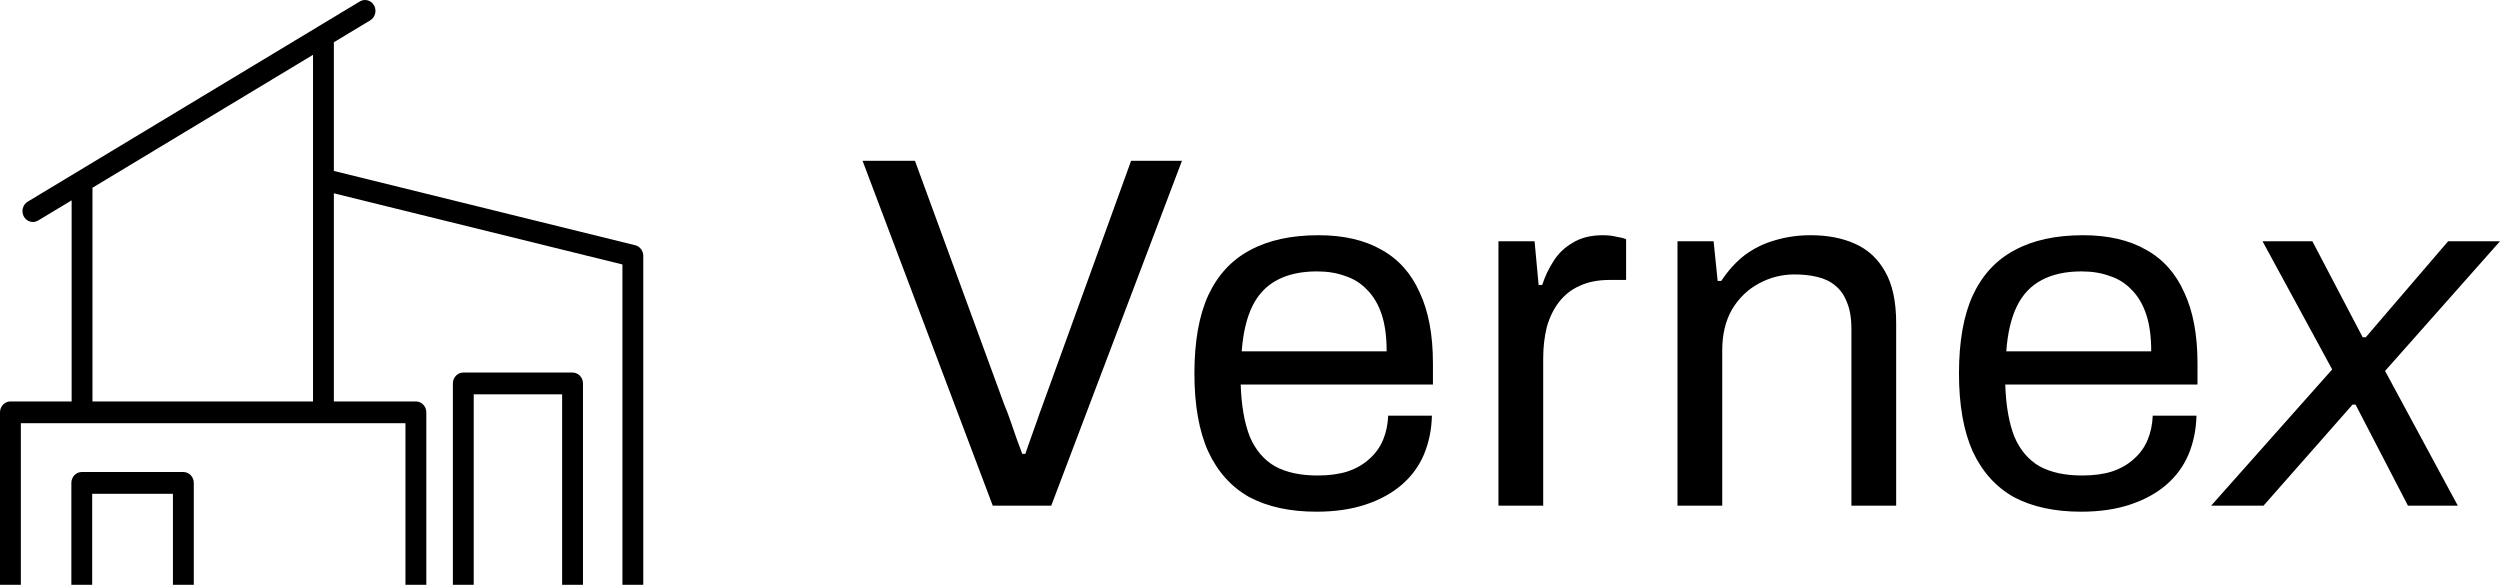
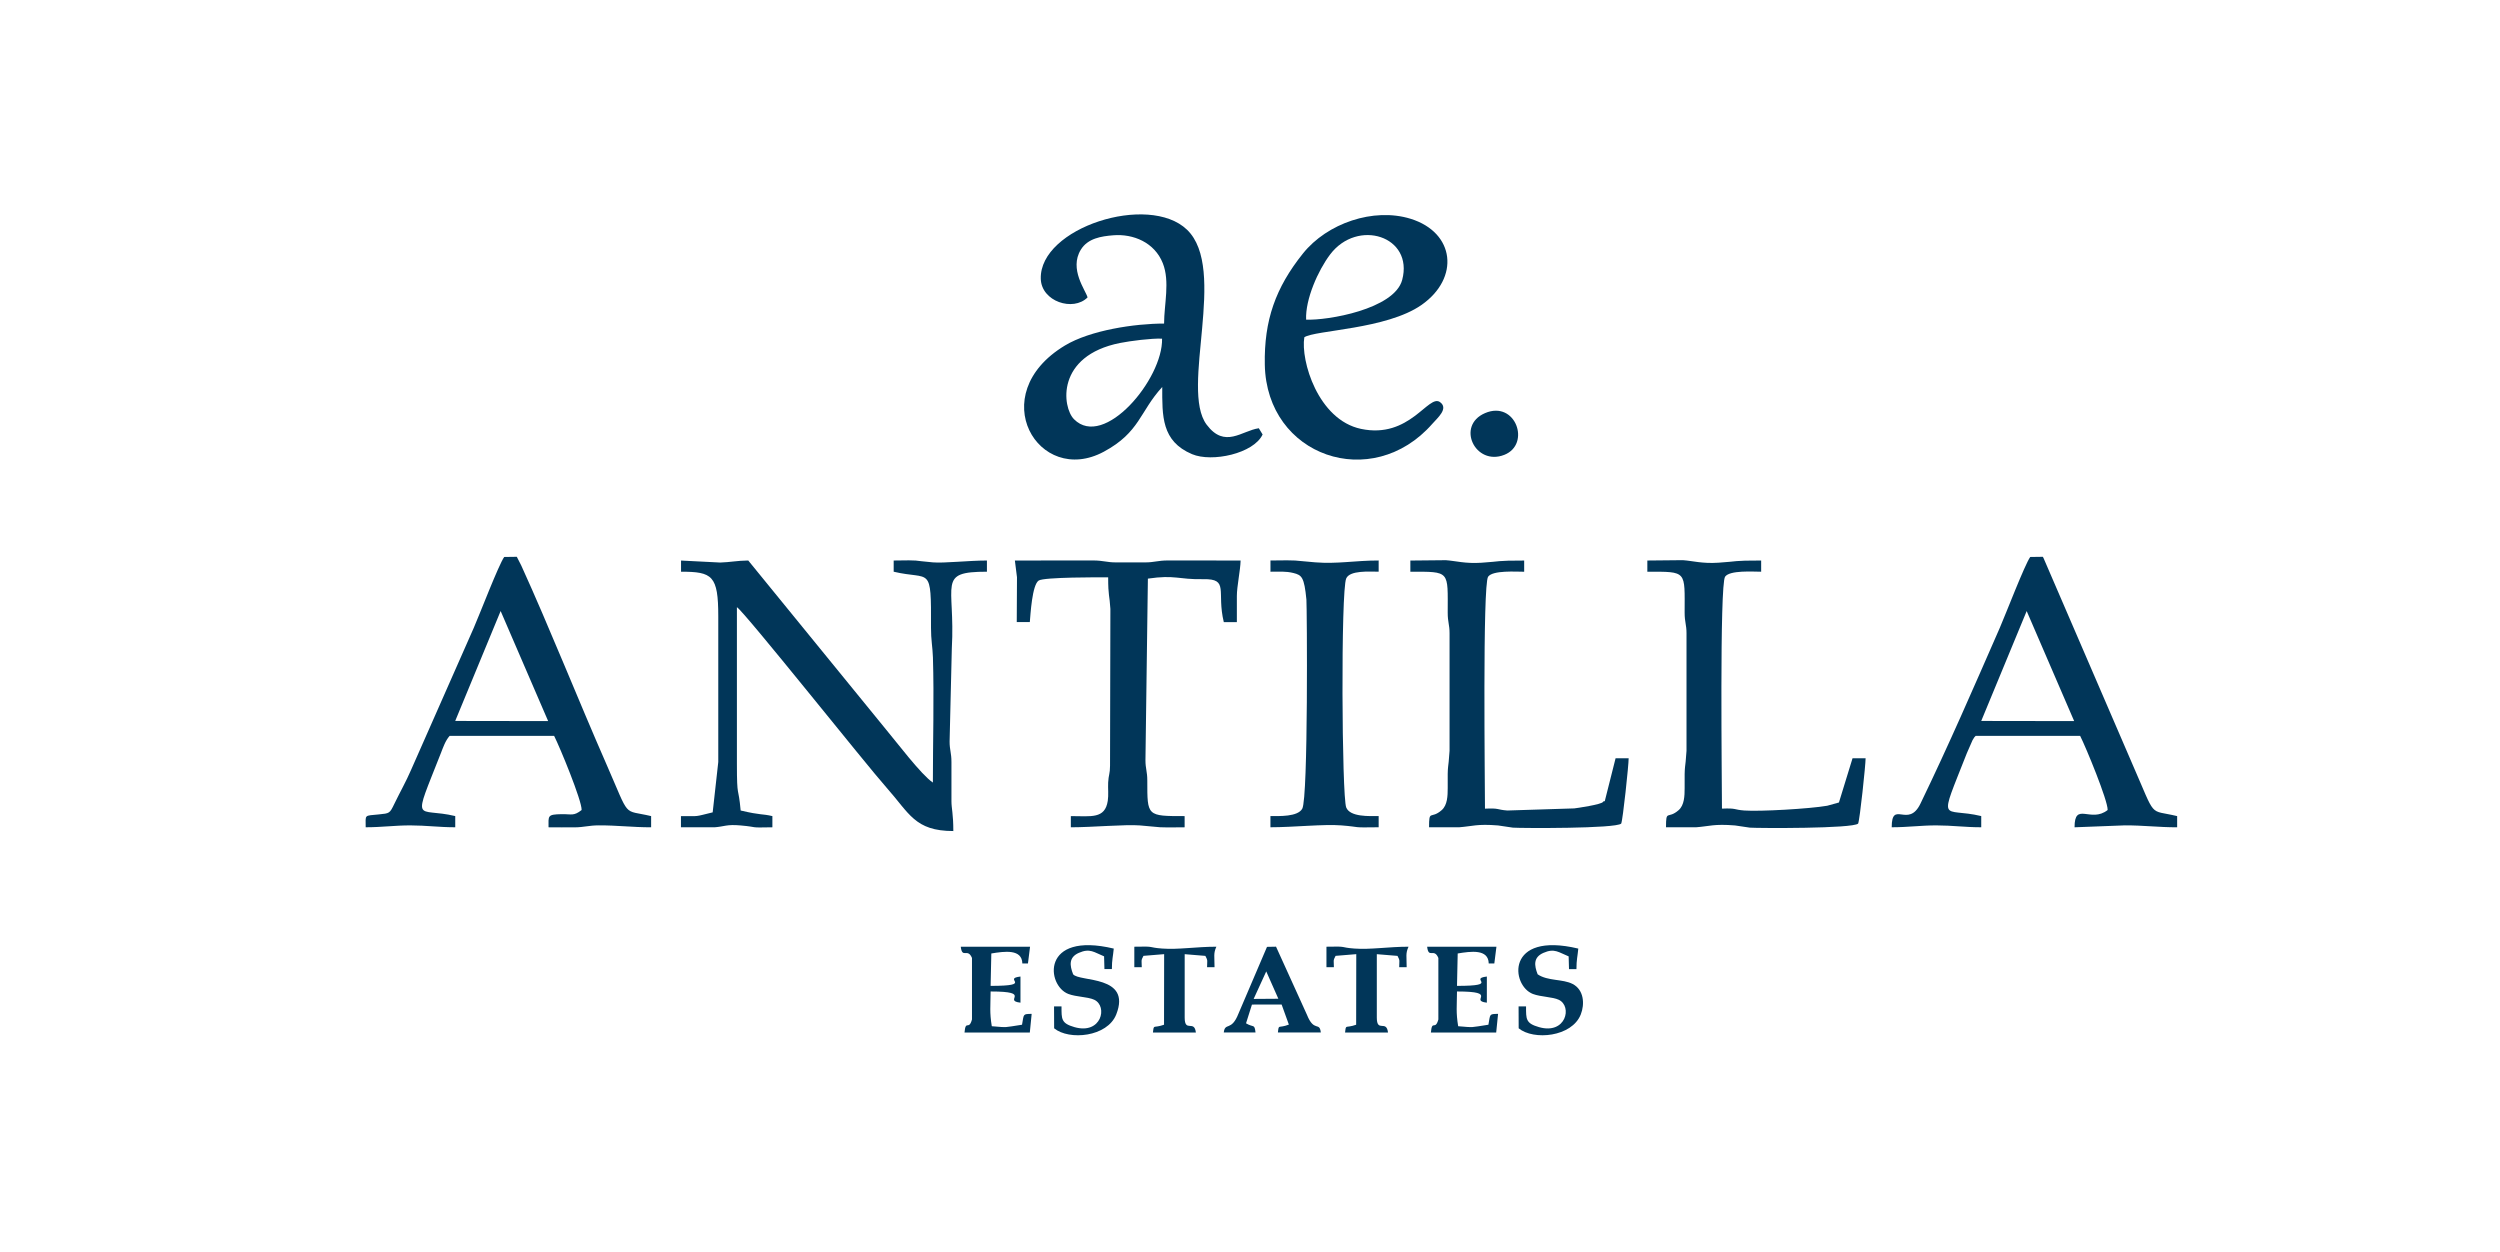
- <svg xmlns="http://www.w3.org/2000/svg" width="171" height="40" viewBox="0 0 171 40" fill="none">
-   <path fill-rule="evenodd" clip-rule="evenodd" d="M21.41 27.458H6.325V12.842L21.41 3.749V27.458ZM32.402 40V26.971H38.45V40H39.876V26.226C39.876 26.029 39.801 25.84 39.667 25.7C39.533 25.56 39.352 25.482 39.163 25.482H31.689C31.5 25.482 31.319 25.56 31.185 25.7C31.052 25.84 30.977 26.029 30.977 26.226V40H32.402ZM6.306 40V33.775H11.828V40H13.255V33.03C13.255 32.832 13.18 32.643 13.046 32.503C12.912 32.364 12.73 32.285 12.541 32.285H5.594C5.404 32.285 5.222 32.364 5.09 32.503C4.956 32.643 4.881 32.832 4.881 33.03V40H6.306ZM6.306 40V33.775H11.828V40H13.255V33.03C13.255 32.832 13.18 32.643 13.046 32.503C12.912 32.364 12.73 32.285 12.541 32.285H5.594C5.404 32.285 5.222 32.364 5.09 32.503C4.956 32.643 4.881 32.832 4.881 33.03V40H6.306ZM6.306 40V33.775H11.828V40H13.255V33.03C13.255 32.832 13.18 32.643 13.046 32.503C12.912 32.364 12.73 32.285 12.541 32.285H5.594C5.404 32.285 5.222 32.364 5.09 32.503C4.956 32.643 4.881 32.832 4.881 33.03V40H6.306ZM6.306 40V33.775H11.828V40H13.255V33.03C13.255 32.832 13.18 32.643 13.046 32.503C12.912 32.364 12.73 32.285 12.541 32.285H5.594C5.404 32.285 5.222 32.364 5.09 32.503C4.956 32.643 4.881 32.832 4.881 33.03V40H6.306ZM6.306 40V33.775H11.828V40H13.255V33.03C13.255 32.832 13.18 32.643 13.046 32.503C12.912 32.364 12.73 32.285 12.541 32.285H5.594C5.404 32.285 5.222 32.364 5.09 32.503C4.956 32.643 4.881 32.832 4.881 33.03V40H6.306ZM1.426 40V28.947H27.733V40H29.16V28.203C29.16 28.005 29.084 27.817 28.951 27.677C28.817 27.537 28.635 27.458 28.446 27.458H22.836V13.222L42.574 18.089V40H44V17.5C44 17.332 43.946 17.169 43.847 17.038C43.746 16.906 43.607 16.814 43.451 16.775L22.836 11.692V2.89L25.325 1.39C25.489 1.29 25.608 1.128 25.658 0.937C25.707 0.747 25.681 0.543 25.587 0.373C25.491 0.201 25.336 0.077 25.154 0.025C24.971 -0.026 24.776 0.001 24.612 0.099L1.892 13.796C1.729 13.894 1.609 14.057 1.561 14.248C1.512 14.439 1.537 14.642 1.632 14.813C1.726 14.983 1.882 15.108 2.065 15.159C2.247 15.211 2.441 15.184 2.606 15.085L4.9 13.703V27.458H0.712C0.524 27.458 0.342 27.537 0.209 27.677C0.075 27.817 0 28.005 0 28.203V40H1.426Z" fill="black" />
-   <path d="M151.242 34.587L159.521 25.269L154.756 16.501H158.165L161.608 23.069H161.817L167.452 16.501H171L163.139 25.372L168.113 34.587H164.704L161.121 27.676H160.913L154.825 34.587H151.242Z" fill="black" />
-   <path d="M142.343 35C140.534 35 139.003 34.668 137.751 34.003C136.522 33.315 135.583 32.272 134.933 30.874C134.307 29.476 133.994 27.699 133.994 25.544C133.994 23.367 134.307 21.59 134.933 20.215C135.583 18.817 136.533 17.785 137.786 17.12C139.038 16.433 140.603 16.089 142.482 16.089C144.198 16.089 145.636 16.421 146.795 17.086C147.955 17.728 148.824 18.702 149.404 20.009C150.007 21.292 150.309 22.908 150.309 24.857V26.301H137.16C137.206 27.745 137.415 28.937 137.786 29.877C138.18 30.794 138.76 31.47 139.525 31.905C140.29 32.318 141.253 32.524 142.412 32.524C143.201 32.524 143.885 32.433 144.465 32.249C145.068 32.043 145.566 31.756 145.96 31.39C146.378 31.023 146.691 30.587 146.9 30.083C147.108 29.579 147.224 29.029 147.247 28.433H150.239C150.216 29.395 150.03 30.289 149.682 31.115C149.335 31.917 148.824 32.605 148.152 33.178C147.479 33.751 146.656 34.198 145.682 34.519C144.708 34.84 143.595 35 142.343 35ZM137.229 24.032H147.143C147.143 23.023 147.027 22.175 146.795 21.487C146.563 20.799 146.227 20.238 145.786 19.802C145.369 19.367 144.87 19.057 144.291 18.874C143.734 18.668 143.096 18.564 142.377 18.564C141.311 18.564 140.406 18.759 139.664 19.149C138.922 19.539 138.354 20.135 137.96 20.937C137.565 21.739 137.322 22.771 137.229 24.032Z" fill="black" />
-   <path d="M114.74 34.587V16.501H117.21L117.488 19.218H117.732C118.219 18.484 118.764 17.888 119.367 17.43C119.993 16.971 120.677 16.639 121.419 16.433C122.184 16.203 122.996 16.089 123.854 16.089C125.014 16.089 126.022 16.284 126.88 16.673C127.762 17.063 128.446 17.693 128.933 18.564C129.443 19.436 129.698 20.616 129.698 22.106V34.587H126.637V22.519C126.637 21.762 126.533 21.143 126.324 20.662C126.138 20.18 125.872 19.802 125.524 19.527C125.199 19.252 124.793 19.057 124.306 18.943C123.842 18.828 123.321 18.771 122.741 18.771C121.883 18.771 121.071 18.977 120.306 19.39C119.541 19.802 118.926 20.398 118.462 21.178C118.022 21.957 117.801 22.885 117.801 23.963V34.587H114.74Z" fill="black" />
-   <path d="M102.494 34.587V16.501H104.964L105.242 19.493H105.486C105.671 18.92 105.926 18.381 106.251 17.877C106.576 17.35 107.016 16.925 107.573 16.605C108.129 16.261 108.814 16.089 109.625 16.089C109.973 16.089 110.286 16.123 110.564 16.192C110.866 16.238 111.086 16.295 111.225 16.364V19.149H110.077C109.289 19.149 108.605 19.287 108.025 19.562C107.468 19.814 107.005 20.18 106.634 20.662C106.263 21.143 105.984 21.716 105.799 22.381C105.636 23.046 105.555 23.756 105.555 24.513V34.587H102.494Z" fill="black" />
-   <path d="M90.047 35C88.238 35 86.707 34.668 85.455 34.003C84.226 33.315 83.287 32.272 82.638 30.874C82.011 29.476 81.698 27.699 81.698 25.544C81.698 23.367 82.011 21.59 82.638 20.215C83.287 18.817 84.238 17.785 85.49 17.12C86.742 16.433 88.308 16.089 90.186 16.089C91.902 16.089 93.34 16.421 94.499 17.086C95.659 17.728 96.528 18.702 97.108 20.009C97.711 21.292 98.013 22.908 98.013 24.857V26.301H84.864C84.91 27.745 85.119 28.937 85.49 29.877C85.884 30.794 86.464 31.47 87.229 31.905C87.994 32.318 88.957 32.524 90.116 32.524C90.905 32.524 91.589 32.433 92.169 32.249C92.772 32.043 93.27 31.756 93.665 31.39C94.082 31.023 94.395 30.587 94.604 30.083C94.812 29.579 94.928 29.029 94.951 28.433H97.943C97.92 29.395 97.734 30.289 97.386 31.115C97.039 31.917 96.528 32.605 95.856 33.178C95.183 33.751 94.36 34.198 93.386 34.519C92.412 34.84 91.299 35 90.047 35ZM84.933 24.032H94.847C94.847 23.023 94.731 22.175 94.499 21.487C94.267 20.799 93.931 20.238 93.49 19.802C93.073 19.367 92.575 19.057 91.995 18.874C91.438 18.668 90.8 18.564 90.082 18.564C89.015 18.564 88.11 18.759 87.368 19.149C86.626 19.539 86.058 20.135 85.664 20.937C85.27 21.739 85.026 22.771 84.933 24.032Z" fill="black" />
-   <path d="M67.905 34.587L59 11H62.583L68.705 27.711C68.844 28.032 68.984 28.398 69.123 28.811C69.262 29.224 69.401 29.625 69.54 30.014C69.679 30.404 69.807 30.748 69.923 31.046H70.131C70.224 30.771 70.34 30.438 70.479 30.049C70.618 29.659 70.757 29.269 70.897 28.88C71.036 28.467 71.175 28.077 71.314 27.711L77.367 11H80.845L71.905 34.587H67.905Z" fill="black" />
+ <svg xmlns="http://www.w3.org/2000/svg" xml:space="preserve" width="0.853in" height="0.427in" version="1.1" style="shape-rendering:geometricPrecision; text-rendering:geometricPrecision; image-rendering:optimizeQuality; fill-rule:evenodd; clip-rule:evenodd" viewBox="0 0 853.33 426.66">
+   <defs>
+     <style type="text/css">
+    
+     .fil0 {fill:#013659}
+    
+   </style>
+   </defs>
+   <g id="Layer_x0020_1">
+     <path class="fil0" d="M232.43 194.89c10.74,0 12.74,1.29 12.74,15.28l0 49.67 -1.91 17.19c-6.5,1.57 -4.15,1.28 -10.83,1.28l0 3.82 11.46 0c3.41,-0.25 4.09,-1.07 8.92,-0.63 6.52,0.58 2.31,0.81 10.83,0.63l0 -3.82c-3.56,-0.85 -3.75,-0.23 -10.83,-1.91 -0.78,-8.72 -1.28,-3.63 -1.28,-15.92l0 -53.49c2.83,1.85 44.06,53.72 51.09,61.62 7.8,8.75 9.6,14.78 22.78,14.8 0,-6 -0.64,-7.63 -0.64,-10.19l0 -13.37c0,-3.21 -0.63,-4.04 -0.63,-7.01l0.76 -31.82c1.24,-22.18 -5.24,-26.13 11.98,-26.13l0 -3.82c-6.39,0 -14.57,0.96 -18.46,0.63 -7.7,-0.65 -3.42,-0.78 -13.37,-0.63l0 3.82c12.63,3.01 12.81,-2.62 12.74,19.11 -0.02,4.1 0.55,6.65 0.66,10.17 0.42,13.94 -0.02,28.66 -0.02,42.69 -3.93,-2.58 -12.6,-14.09 -16.12,-18.27l-46.9 -57.53c-3.72,0.04 -6.33,0.61 -9.57,0.7l-13.37 -0.68 0 3.82 0 -0z" />
+     <path class="fil0" d="M396.65 115.35c0.34,13.76 -19.8,37.82 -30.05,27.5 -4.09,-4.12 -6.21,-21.68 15.74,-26.04 3.42,-0.68 10.69,-1.63 14.31,-1.47l0 0zm-25.42 -14.06c-0.61,-2.4 -6.4,-9.68 -2.3,-16.33 2.39,-3.89 7,-4.57 11.03,-4.9 6.89,-0.57 14.15,2.46 16.95,9.55 2.47,6.23 0.44,14 0.43,20.58 -10.04,0 -25.2,2.27 -33.88,7.51 -27.8,16.8 -8.96,48.23 13.31,36.23 12.33,-6.64 12.22,-13.68 19.94,-22.09 0,9.83 -0.32,18.5 10.18,22.93 6.79,2.87 21.04,-0.2 24.08,-6.72l-1.3 -2.13c-5.81,0.83 -11.6,7.06 -17.81,-1.23 -9.18,-12.25 7.31,-53.09 -6.7,-66.54 -13.09,-12.57 -50.36,-0.66 -49.91,16.74 0.2,7.79 11.07,11.3 15.96,6.38l0 0z" />
+     <path class="fil0" d="M170.89 208.32l16.21 37.56 -31.72 -0.05 15.5 -37.51zm-46.07 73.8c5.59,0 9.95,-0.65 15.28,-0.64 5.46,0.01 9.7,0.64 15.29,0.64l0 -3.82c-13.4,-3.23 -14.79,3.67 -4.91,-21.47 0.81,-2.06 1.52,-4.23 3,-5.91l35.66 0c1.98,3.91 9.48,22.08 9.39,25.31 -2.73,2.16 -3.44,1.36 -6.86,1.42 -4.9,0.09 -4.44,0.54 -4.44,4.48 2.96,0 5.98,0.06 8.94,0.02 3.26,-0.04 4.82,-0.67 8.23,-0.68 6.28,-0.02 11.44,0.66 17.85,0.66l0 -3.82c-9.98,-2.4 -6.93,1.28 -15.3,-17.81 -9.48,-21.6 -19.55,-46.95 -29.04,-67.75l-1.51 -2.95 -4.3 0.06c-1.84,2.54 -8.46,19.8 -10.36,24.13l-21.45 48.6c-1.61,3.76 -3.87,7.77 -5.68,11.52 -1.6,3.31 -1.62,3.26 -5.29,3.62 -5.15,0.52 -4.5,-0.07 -4.5,4.41l0 0z" />
+     <path class="fil0" d="M691.77 208.32l16.21 37.56 -31.72 -0.05 15.51 -37.51 0 0zm-46.07 73.8c5.59,0 9.95,-0.65 15.28,-0.64 5.46,0.01 9.7,0.64 15.28,0.64l0 -3.82c-13.4,-3.23 -14.79,3.67 -4.91,-21.47l1.94 -4.43c0.77,-1.29 0.48,-0.82 1.07,-1.48l35.66 0c1.98,3.91 9.48,22.08 9.39,25.31 -5.79,4.58 -11.3,-3.03 -11.3,5.9l17.17 -0.66c6.28,-0.02 11.44,0.66 17.85,0.66l0 -3.82c-9.98,-2.41 -6.93,1.28 -15.3,-17.81l-16.21 -37.59 -14.11 -32.7c-0.04,-0.08 -0.14,-0.28 -0.23,-0.41l-4.3 0.06c-1.84,2.54 -8.47,19.8 -10.36,24.13 -9.1,20.78 -17.27,39.71 -27.13,60.11 -4.13,8.54 -9.79,-1.48 -9.79,8.04l-0 -0z" />
+     <path class="fil0" d="M445.82 108.85c-0.31,-6.91 4.08,-16.8 8.19,-22.24 9.35,-12.37 28.57,-6.25 24.6,8.68 -2.67,10.03 -25.62,13.9 -32.79,13.56l0 0zm-0.62 6.02c3.63,-2.45 28.07,-2.67 40.03,-11.05 13.11,-9.2 11.39,-24.69 -3.73,-29.39 -12.67,-3.93 -28.5,1.53 -36.75,11.83 -9.38,11.71 -13.31,22.84 -13.03,37.97 0.59,31.33 36.59,43.66 57.18,20.18 1.77,-2.02 5.66,-5.25 2.61,-7.42 -3.95,-2.82 -10.3,12.67 -26.96,9.15 -14.7,-3.11 -20.66,-23.38 -19.34,-31.28l-0 0z" />
+     <path class="fil0" d="M347.13 196.78l-0.08 15.3 4.46 0c0.24,-2.7 0.78,-12.67 3.02,-14.17 1.79,-1.2 20.87,-1.11 23.72,-1.11 0,6.61 0.48,5.96 0.76,10.81l-0.12 53.51c0,2.8 -0.51,3.1 -0.64,5.73 -0.1,2.07 0.18,4.19 -0.13,6.24 -0.95,6.26 -5.69,5.22 -12.61,5.22l0 3.82c7.15,0 18.68,-1.03 23.56,-0.64 8.52,0.69 4.75,0.76 15.28,0.64l0 -3.82c-12.89,0 -12.74,0.05 -12.74,-12.1 0,-3.21 -0.63,-4.04 -0.63,-7l0.83 -61.96c9.43,-1.37 10.27,0.35 18.91,0.19 8.94,-0.17 4.48,4.19 7,14.65l4.46 0 0 -8.92c0,-3.27 1.2,-8.74 1.28,-12.1l-24.85 -0.02c-3.31,0 -4.69,0.66 -7.62,0.66l-10.19 0c-2.94,0 -4.3,-0.65 -7.62,-0.66l-26.77 0.02 0.72 5.72 0 0z" />
+     <path class="fil0" d="M562.28 194.89c13.69,0 12.74,-0.42 12.74,14.01 0,3.21 0.64,4.04 0.64,7l0 40.12c-0.42,7.02 -0.72,3.6 -0.64,12.74 0,2.62 -0.09,5.8 -2.04,7.51 -3.76,3.3 -4.32,-0.42 -4.32,5.86l10.19 0c4.72,-0.35 6.11,-1.22 13.37,-0.63l5.07 0.75c2.94,0.21 35.2,0.36 36.95,-1.39 0.57,-1.23 2.55,-19.98 2.55,-22.29l-4.46 0 -4.64 15.09 -3.99 1.11c-5.97,1.05 -22.98,2.02 -28.3,1.63 -3.73,-0.28 -2.6,-0.87 -7.64,-0.64 0,-7.83 -0.85,-76.43 1.07,-79.17 1.59,-2.28 9.59,-1.7 12.31,-1.7l0 -3.82c-10,0 -7.51,0.29 -14.63,0.75 -5.48,0.36 -8.7,-0.63 -12.1,-0.87l-12.12 0.12 0 3.82 -0 0z" />
+     <path class="fil0" d="M481.41 194.89c13.68,0 12.74,-0.42 12.74,14.01 0,3.21 0.63,4.04 0.63,7l0 40.12c-0.42,7.02 -0.72,3.6 -0.63,12.74 0,2.62 -0.09,5.8 -2.05,7.51 -3.76,3.3 -4.32,-0.42 -4.32,5.86l10.19 0c4.72,-0.35 6.11,-1.22 13.37,-0.63l5.07 0.75c2.94,0.21 35.2,0.36 36.96,-1.39 0.56,-1.23 2.55,-19.98 2.54,-22.29l-4.46 0 -3.69 14.64c-0.31,0.05 -0.5,0.03 -0.57,0.21 -0.3,0.92 -9.19,2.19 -9.84,2.26l-22.84 0.72c-3.73,-0.28 -2.6,-0.87 -7.64,-0.63 0,-7.83 -0.85,-76.43 1.07,-79.17 1.59,-2.27 9.59,-1.7 12.31,-1.7l0 -3.82c-10,0 -7.51,0.29 -14.63,0.75 -5.48,0.36 -8.7,-0.63 -12.1,-0.87l-12.12 0.12 0 3.82 0 0z" />
+     <path class="fil0" d="M433.65 194.89c2.88,0 5.23,-0.21 7.83,0.44 2.87,0.72 3.69,1.37 4.44,9.08 0.2,2.06 0.66,67.67 -1.42,71.38 -1.56,2.79 -7.85,2.51 -10.86,2.51l0 3.82c7.89,0 18.18,-1.12 24.2,-0.64 7.24,0.58 2.91,0.79 12.74,0.64l0 -3.82c-3.17,0 -9.72,0.37 -11.07,-2.93 -1.51,-3.69 -1.88,-74 -0,-78.19 1.26,-2.82 7.89,-2.3 11.07,-2.3l0 -3.82c-8.12,0 -14.07,1.24 -21.65,0.63 -8.49,-0.68 -4.74,-0.76 -15.28,-0.63l0 3.82 0 0z" />
+     <path class="fil0" d="M432.21 331.32l4.13 9.33 -8.43 0.06 4.3 -9.39zm-14.48 20.85l10.82 0c-0.34,-3.07 -0.69,-1.59 -3.24,-3.13l2.02 -6.4 10.13 -0.02 2.47 6.85c-3.66,1.43 -3.4,-0.33 -3.74,2.7l14.65 0c-0.44,-3.85 -2.3,0.06 -4.75,-6.08l-10.54 -23.21 -3.08 0.06 -9.74 22.79c-2.44,6.22 -4.59,2.79 -5.02,6.44l0 0z" />
+     <path class="fil0" d="M362.33 343.26l-2.55 0 0.03 7.48c5.11,4.2 18.16,2.97 21.2,-4.73 5.33,-13.51 -12.59,-11.02 -14.72,-13.71 -1.19,-3.05 -1.52,-5.79 1.97,-7.32 3.79,-1.67 5.18,-0.18 8.6,1.2l0.12 4.35 2.54 0c0,-3.26 0.4,-4.29 0.64,-7 -24.93,-5.96 -23.01,12.65 -15.49,15.49 2.72,1.03 6.73,0.98 8.84,1.98 4.7,2.23 2.45,11.97 -6.76,9.34 -4.57,-1.31 -4.42,-2.75 -4.42,-7.07l-0 0z" />
+     <path class="fil0" d="M520.89 343.26l-2.55 0 0.03 7.48c5.11,4.2 18.16,2.97 21.2,-4.73 1.39,-3.52 1.1,-8.39 -2.76,-10.39 -3.41,-1.78 -8.51,-0.94 -11.96,-3.31 -1.19,-3.06 -1.52,-5.79 1.97,-7.32 3.79,-1.67 5.18,-0.18 8.61,1.2l0.12 4.35 2.54 0c0,-3.26 0.39,-4.29 0.63,-7.01 -24.93,-5.96 -23,12.65 -15.49,15.49 2.72,1.03 6.73,0.98 8.84,1.99 4.7,2.23 2.45,11.97 -6.76,9.33 -4.57,-1.3 -4.42,-2.75 -4.42,-7.07l0 0z" />
+     <path class="fil0" d="M331.77 326.7l0 21.02c-1.09,3.97 -2.15,-0.13 -2.55,4.46l22.29 0 0.63 -6.37c-3.09,0.07 -2.61,-0.02 -3.29,3.71 -6.29,0.94 -4.61,0.99 -10.32,0.51 -0.78,-4.75 -0.44,-6.79 -0.4,-11.86 14.61,0 3.96,3.12 10.19,3.82l0 -8.92c-6.5,0.75 4.96,3.19 -10.19,3.19l0.24 -11.06c4.48,-0.74 10.49,-1.61 10.59,3.42l1.91 0 0.72 -5.72 -23.65 -0.01c0.49,4.26 2.33,0.26 3.82,3.82z" />
+     <path class="fil0" d="M490.96 326.7l0 21.02c-1.09,3.97 -2.15,-0.13 -2.55,4.46l22.29 0 0.64 -6.37c-3.09,0.07 -2.62,-0.02 -3.3,3.71 -6.29,0.94 -4.61,0.99 -10.32,0.51 -0.78,-4.75 -0.44,-6.79 -0.4,-11.86 14.61,0 3.96,3.12 10.19,3.82l0 -8.92c-6.5,0.75 4.96,3.19 -10.19,3.19l0.24 -11.06c4.48,-0.74 10.49,-1.61 10.59,3.42l1.91 0 0.72 -5.72 -23.65 -0.01c0.49,4.26 2.33,0.26 3.82,3.82z" />
+     <path class="fil0" d="M387.17 329.88l2.55 0c-0,-2.26 -0.36,-2.17 0.58,-3.87l7.06 -0.58 -0.04 24.09c-3.73,1.33 -3.44,-0.34 -3.78,2.66l14.65 0c-0.52,-4.5 -3.82,0.17 -3.82,-5.09l0 -21.65 7.06 0.58c0.94,1.7 0.59,1.61 0.58,3.87l2.55 0c0,-3.78 -0.43,-4.7 0.63,-7 -6.84,0 -13.04,1.04 -18.46,0.63 -5.19,-0.38 -2.04,-0.83 -9.55,-0.63l0 7 0 0z" />
+     <path class="fil0" d="M452.75 329.88l2.55 0c-0,-2.26 -0.36,-2.17 0.58,-3.87l7.06 -0.58 -0.04 24.09c-3.73,1.33 -3.44,-0.34 -3.78,2.66l14.65 0c-0.52,-4.5 -3.82,0.17 -3.82,-5.09l0 -21.65 7.06 0.58c0.94,1.7 0.59,1.61 0.58,3.87l2.55 0c0,-3.78 -0.43,-4.7 0.64,-7 -6.84,0 -13.04,1.04 -18.47,0.63 -5.18,-0.38 -2.04,-0.83 -9.55,-0.63l0 7 0 0z" />
+     <path class="fil0" d="M506.88 140.76c-9.98,4.29 -3.33,18.15 6.59,14.24 9.18,-3.62 3.85,-18.73 -6.59,-14.24z" />
+   </g>
</svg>
